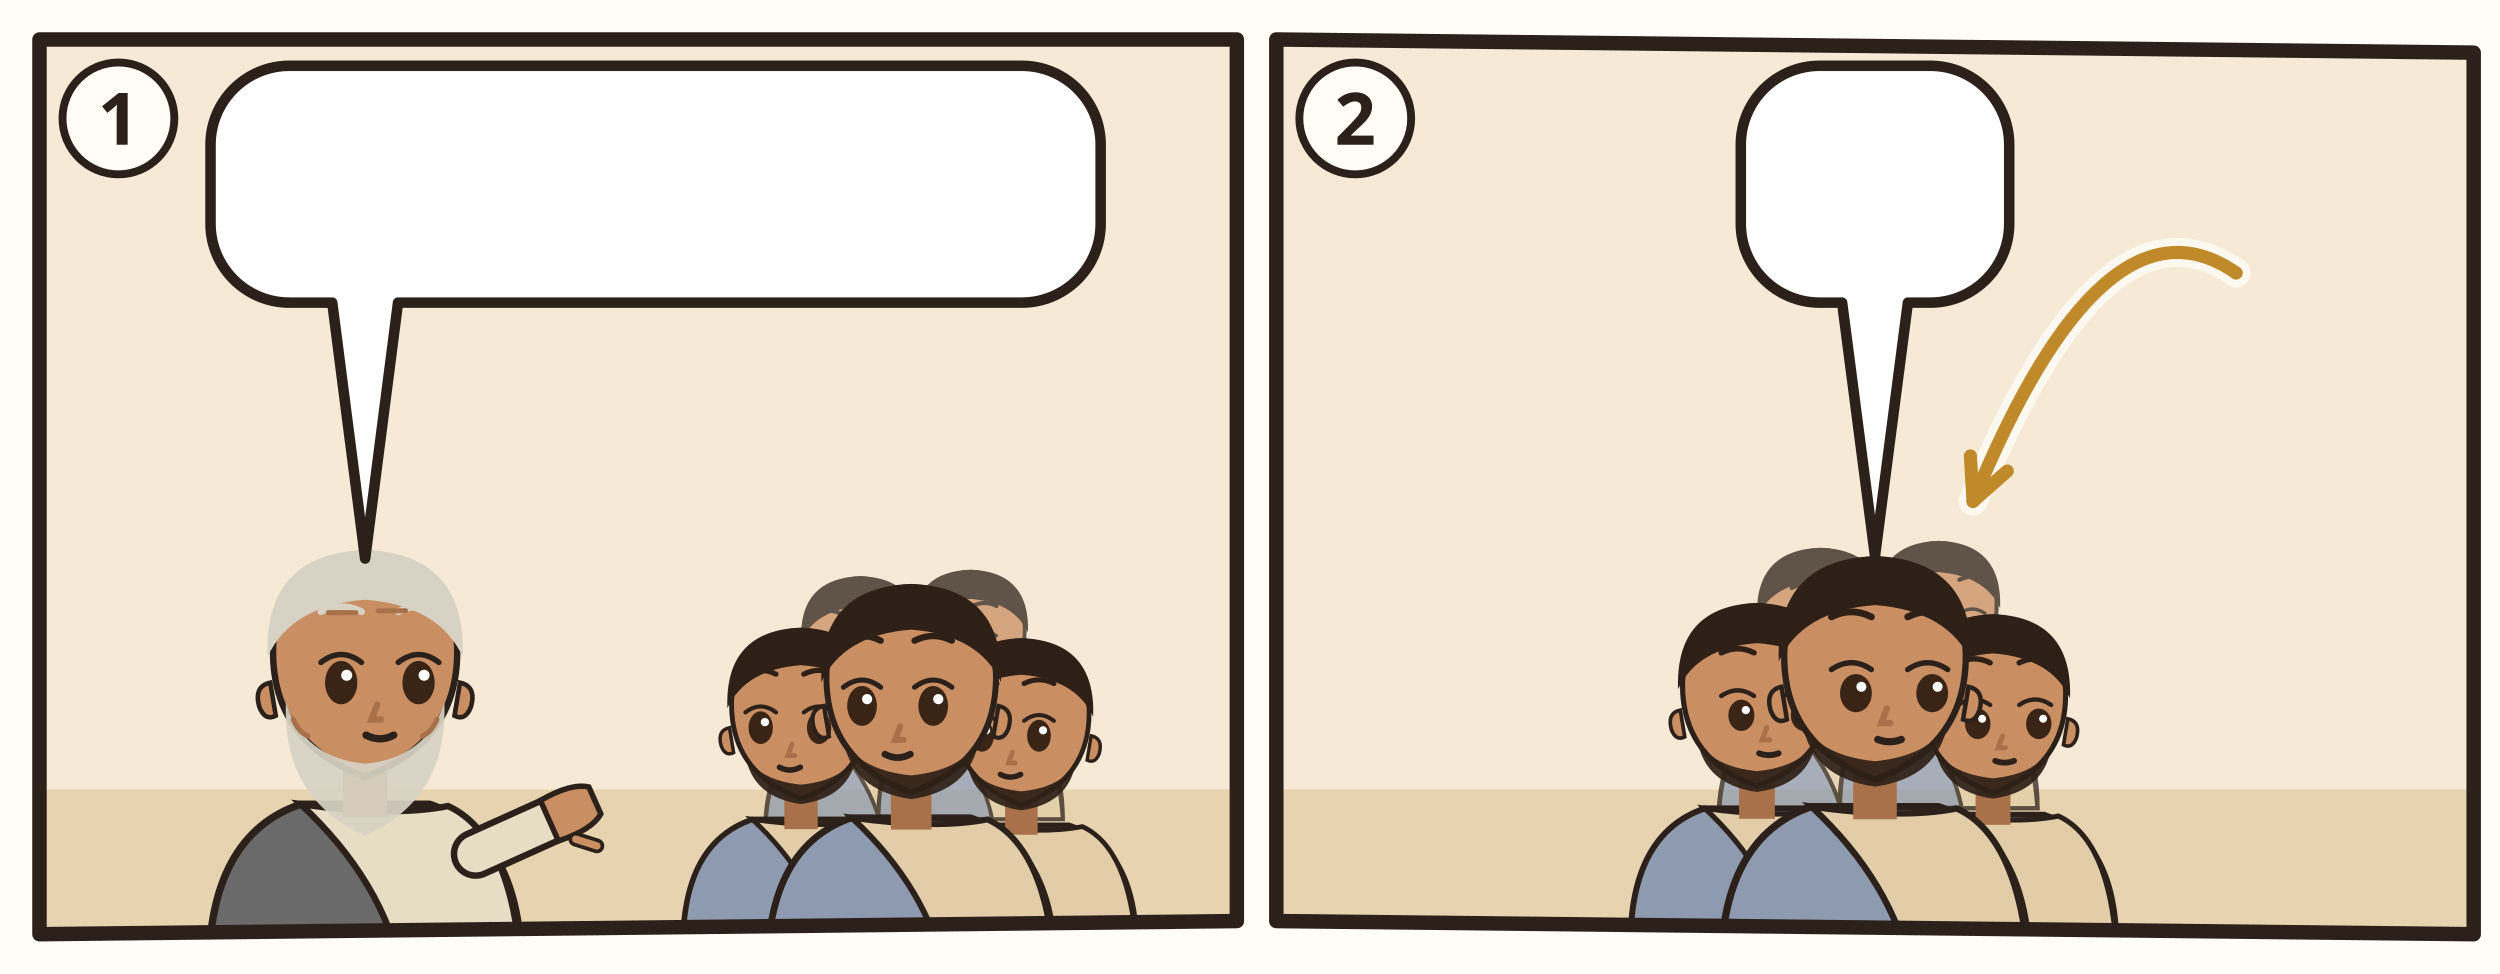
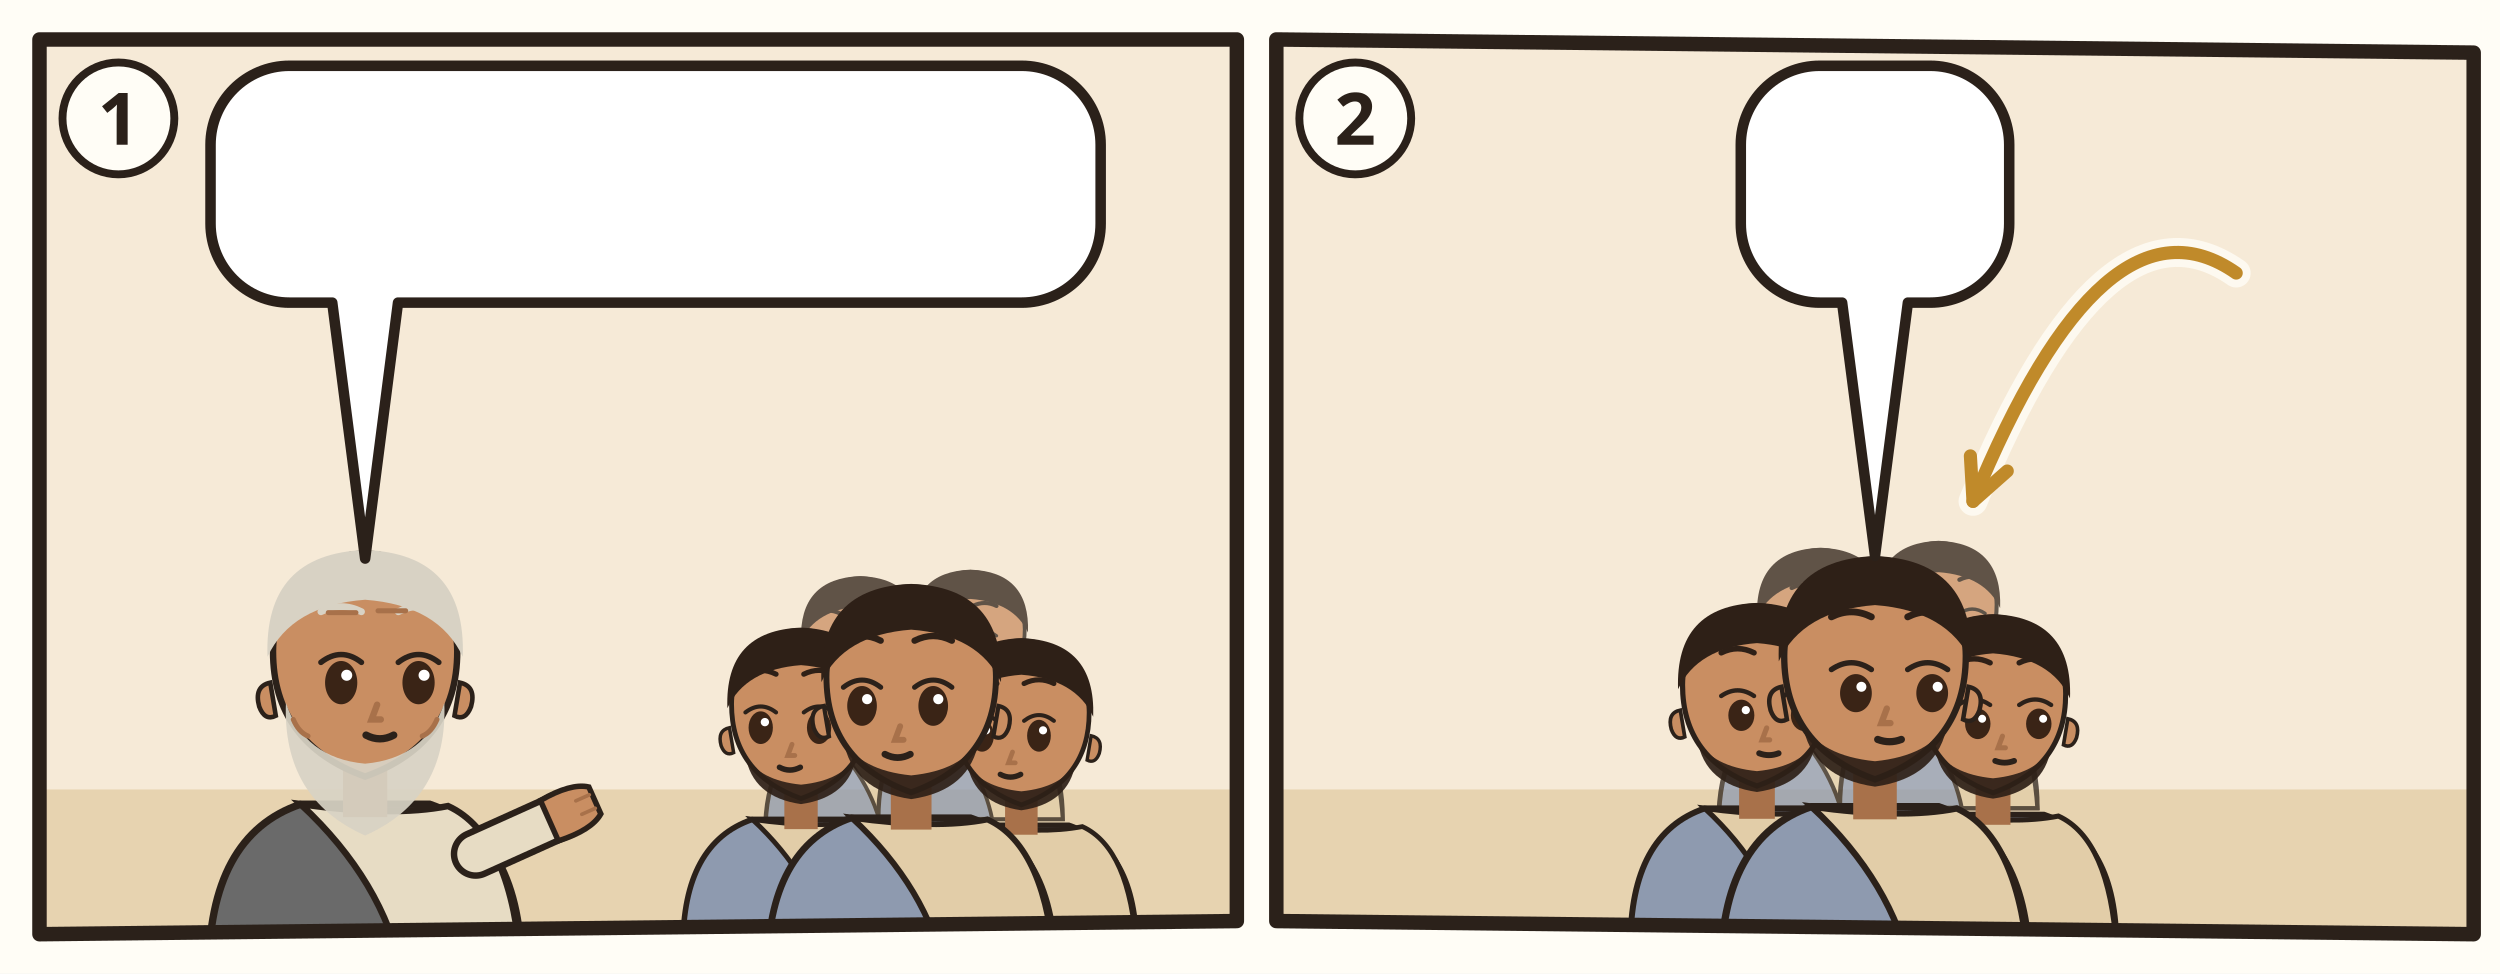
<svg xmlns="http://www.w3.org/2000/svg" viewBox="0 0 380 148">
  <rect width="380" height="148" fill="#FFFDF6" />
  <g transform="translate(4 4)">
    <clipPath id="an-cp-1jn-001-1">
      <polygon points="2,2 184,2 184,136 2,138" />
    </clipPath>
    <g clip-path="url(#an-cp-1jn-001-1)">
      <polygon points="2,2 184,2 184,136 2,138" fill="#F6EAD7" />
      <path d="M0 116h186v24H0z" fill="#E7D3B0" />
      <g transform="translate(51.5 96.4) scale(1.4)">
        <path d="M-17 34Q-17 19-7 15.6L7 15.6Q17 19 17 34z" fill="#6A6A6A" stroke="#2B211A" stroke-width=".8" />
        <path d="M-7 15.6Q3 17 9 15.8Q16 19 17 34L4 34Q2 24-7 15.6z" fill="#E7DCC4" stroke="#2B211A" stroke-width=".7" />
        <path d="M12 21L21.1 16.9" stroke="#2B211A" stroke-width="5.4" stroke-linecap="round" />
        <path d="M12 21L21.1 16.9" stroke="#E7DCC4" stroke-width="4" stroke-linecap="round" />
        <g transform="translate(21.1 16.9) rotate(66)">
          <path d="M-2.4 1.2Q-2.8-2.6-1.6-4.2h3.2Q2.8-2.6 2.4 1.2z" fill="#C98E62" stroke="#2B211A" stroke-width=".6" />
-           <path d="M3 -.6l1.6-1.8" stroke="#2B211A" stroke-width="1.6" stroke-linecap="round" />
-           <path d="M3 -.6l1.6-1.8" stroke="#C98E62" stroke-width=".8" stroke-linecap="round" />
+           <path d="M-.8-3.9v1.6M.8-3.9v1.6" stroke="#A8714A" stroke-width=".4" stroke-linecap="round" />
        </g>
        <path d="M-2.4 11h4.8v6h-4.8z" fill="#A8714A" />
        <path d="M-10 -1Q-10 9 0 12.6Q10 9 10 -1A10 10.6 0 0 0 -10 -1z" fill="#C98E62" stroke="#2B211A" stroke-width=".7" />
        <path d="M10.3 2.4q1.8.4 1.2 2.6-.6 1.6-1.8 1z M-10.3 2.4q-1.8.4-1.2 2.6.6 1.6 1.8 1z" fill="#C98E62" stroke="#2B211A" stroke-width=".5" />
        <path d="M-8.6 4.6Q-9 15 0 19Q9 15 8.6 4.6Q6.6 10.6 0 11.2Q-6.6 10.6-8.6 4.6z" fill="#D8D2C4" opacity=".92" />
        <ellipse cx="-2.6" cy="2.4" rx="1.75" ry="2.35" fill="#3A2416" />
        <path d="M-4.8 0.2Q-2.6 -1.5 -0.4 0.2" fill="none" stroke="#2B211A" stroke-width=".6" stroke-linecap="round" />
        <circle cx="-2.0" cy="1.6" r=".6" fill="#FFF" />
        <ellipse cx="5.8" cy="2.4" rx="1.75" ry="2.35" fill="#3A2416" />
        <path d="M3.6 0.2Q5.8 -1.5 8.0 0.2" fill="none" stroke="#2B211A" stroke-width=".6" stroke-linecap="round" />
        <circle cx="6.4" cy="1.6" r=".6" fill="#FFF" />
        <path d="M-4.8 -5.3Q-2.6 -6.4 -0.4 -5.3M3.6 -5.3Q5.8 -6.4 8.0 -5.3" fill="none" stroke="#D8D2C4" stroke-width=".75" stroke-linecap="round" />
        <path d="M1.3 4.8l-.6 1.6h1" fill="none" stroke="#A8714A" stroke-width=".7" stroke-linecap="round" />
        <path d="M0.1 8.1Q1.6 8.9 3.1 8.1" fill="none" stroke="#2B211A" stroke-width=".8" stroke-linecap="round" />
        <path d="M-10.6-.4Q-11-11.6 0-12Q11-11.6 10.6-.4Q8-6 0-6.6Q-8-6-10.6-.4z" fill="#D8D2C4" />
        <path d="M-4-5.2h3M1.4-5.4h3M-7.8 6.4q.6 1.4 1.6 1.8M7.8 6.4q-.6 1.4-1.6 1.8" stroke="#A8714A" stroke-width=".55" stroke-linecap="round" fill="none" />
        <use href="#an-a-tinte" x="1" y="16" width="14" height="14" />
      </g>
      <g opacity=".75">
        <g transform="translate(126.772 93.768) scale(0.85008)">
          <path d="M-17 34Q-17 19-7 15.6L7 15.6Q17 19 17 34z" fill="#8E9AAF" stroke="#2B211A" stroke-width=".8" />
          <path d="M-7 15.6Q3 17 9 15.8Q16 19 17 34L4 34Q2 24-7 15.6z" fill="#E2CDA8" stroke="#2B211A" stroke-width=".7" />
          <path d="M-2.4 11h4.8v6h-4.8z" fill="#A8714A" />
          <path d="M-10 -1Q-10 9 0 12.6Q10 9 10 -1A10 10.6 0 0 0 -10 -1z" fill="#C98E62" stroke="#2B211A" stroke-width=".7" />
          <path d="M10.3 2.4q1.8.4 1.2 2.6-.6 1.6-1.8 1z M-10.3 2.4q-1.8.4-1.2 2.6.6 1.6 1.8 1z" fill="#C98E62" stroke="#2B211A" stroke-width=".5" />
          <path d="M-8 6.4Q-7 12.4 0 13.4Q7 12.4 8 6.4Q6 10 0 10.6Q-6 10-8 6.4z" fill="#2E2017" opacity=".92" />
          <ellipse cx="-5.8" cy="2.4" rx="1.75" ry="2.35" fill="#3A2416" />
          <path d="M-8.0 0.2Q-5.8 -1.5 -3.6 0.2" fill="none" stroke="#2B211A" stroke-width=".6" stroke-linecap="round" />
          <circle cx="-5.2" cy="1.6" r=".6" fill="#FFF" />
          <ellipse cx="2.6" cy="2.4" rx="1.75" ry="2.35" fill="#3A2416" />
          <path d="M0.4 0.2Q2.6 -1.5 4.8 0.2" fill="none" stroke="#2B211A" stroke-width=".6" stroke-linecap="round" />
          <circle cx="3.2" cy="1.6" r=".6" fill="#FFF" />
          <path d="M-8.0 -5.3Q-5.8 -6.4 -3.6 -5.3M0.4 -5.3Q2.6 -6.4 4.8 -5.3" fill="none" stroke="#2E2017" stroke-width=".75" stroke-linecap="round" />
          <path d="M-1.3 4.8l-.6 1.6h1" fill="none" stroke="#A8714A" stroke-width=".7" stroke-linecap="round" />
          <path d="M-3.1 8.1Q-1.6 8.9 -0.1 8.1" fill="none" stroke="#2B211A" stroke-width=".8" stroke-linecap="round" />
          <path d="M-10.6-.4Q-11-11.6 0-12Q11-11.6 10.6-.4Q8-6 0-6.6Q-8-6-10.6-.4z" fill="#2E2017" />
        </g>
        <g transform="translate(143.516 92.48) scale(0.82432)">
          <path d="M-17 34Q-17 19-7 15.6L7 15.6Q17 19 17 34z" fill="#8E9AAF" stroke="#2B211A" stroke-width=".8" />
          <path d="M-7 15.6Q3 17 9 15.8Q16 19 17 34L4 34Q2 24-7 15.6z" fill="#E2CDA8" stroke="#2B211A" stroke-width=".7" />
          <path d="M-2.4 11h4.8v6h-4.8z" fill="#A8714A" />
          <path d="M-10 -1Q-10 9 0 12.6Q10 9 10 -1A10 10.6 0 0 0 -10 -1z" fill="#C98E62" stroke="#2B211A" stroke-width=".7" />
          <path d="M10.3 2.4q1.8.4 1.2 2.6-.6 1.6-1.8 1z M-10.3 2.4q-1.8.4-1.2 2.6.6 1.6 1.8 1z" fill="#C98E62" stroke="#2B211A" stroke-width=".5" />
          <path d="M-8 6.4Q-7 12.4 0 13.4Q7 12.4 8 6.4Q6 10 0 10.6Q-6 10-8 6.4z" fill="#2E2017" opacity=".92" />
          <ellipse cx="-5.8" cy="2.4" rx="1.75" ry="2.35" fill="#3A2416" />
          <path d="M-8.0 0.2Q-5.8 -1.5 -3.6 0.2" fill="none" stroke="#2B211A" stroke-width=".6" stroke-linecap="round" />
          <circle cx="-5.2" cy="1.6" r=".6" fill="#FFF" />
          <ellipse cx="2.6" cy="2.4" rx="1.75" ry="2.35" fill="#3A2416" />
          <path d="M0.4 0.2Q2.6 -1.5 4.8 0.2" fill="none" stroke="#2B211A" stroke-width=".6" stroke-linecap="round" />
          <circle cx="3.2" cy="1.6" r=".6" fill="#FFF" />
          <path d="M-8.0 -5.3Q-5.8 -6.4 -3.6 -5.3M0.4 -5.3Q2.6 -6.4 4.8 -5.3" fill="none" stroke="#2E2017" stroke-width=".75" stroke-linecap="round" />
          <path d="M-1.3 4.8l-.6 1.6h1" fill="none" stroke="#A8714A" stroke-width=".7" stroke-linecap="round" />
          <path d="M-3.1 8.1Q-1.6 8.9 -0.1 8.1" fill="none" stroke="#2B211A" stroke-width=".8" stroke-linecap="round" />
          <path d="M-10.6-.4Q-11-11.6 0-12Q11-11.6 10.6-.4Q8-6 0-6.6Q-8-6-10.6-.4z" fill="#2E2017" />
        </g>
      </g>
      <g transform="translate(117.756 104.072) scale(1.05616)">
        <path d="M-17 34Q-17 19-7 15.6L7 15.6Q17 19 17 34z" fill="#8E9AAF" stroke="#2B211A" stroke-width=".8" />
        <path d="M-7 15.6Q3 17 9 15.8Q16 19 17 34L4 34Q2 24-7 15.6z" fill="#E2CDA8" stroke="#2B211A" stroke-width=".7" />
        <path d="M-2.4 11h4.8v6h-4.8z" fill="#A8714A" />
        <path d="M-10 -1Q-10 9 0 12.6Q10 9 10 -1A10 10.6 0 0 0 -10 -1z" fill="#C98E62" stroke="#2B211A" stroke-width=".7" />
        <path d="M10.3 2.4q1.8.4 1.2 2.6-.6 1.6-1.8 1z M-10.3 2.4q-1.8.4-1.2 2.6.6 1.6 1.8 1z" fill="#C98E62" stroke="#2B211A" stroke-width=".5" />
        <path d="M-8 6.4Q-7 12.4 0 13.4Q7 12.4 8 6.4Q6 10 0 10.6Q-6 10-8 6.4z" fill="#2E2017" opacity=".92" />
        <ellipse cx="-5.8" cy="2.4" rx="1.75" ry="2.35" fill="#3A2416" />
        <path d="M-8.0 0.2Q-5.8 -1.5 -3.6 0.2" fill="none" stroke="#2B211A" stroke-width=".6" stroke-linecap="round" />
        <circle cx="-5.2" cy="1.6" r=".6" fill="#FFF" />
        <ellipse cx="2.6" cy="2.4" rx="1.75" ry="2.35" fill="#3A2416" />
        <path d="M0.4 0.2Q2.6 -1.5 4.8 0.2" fill="none" stroke="#2B211A" stroke-width=".6" stroke-linecap="round" />
        <circle cx="3.2" cy="1.6" r=".6" fill="#FFF" />
        <path d="M-8.0 -5.3Q-5.8 -6.4 -3.6 -5.3M0.4 -5.3Q2.6 -6.4 4.8 -5.3" fill="none" stroke="#2E2017" stroke-width=".75" stroke-linecap="round" />
        <path d="M-1.3 4.8l-.6 1.6h1" fill="none" stroke="#A8714A" stroke-width=".7" stroke-linecap="round" />
        <path d="M-3.1 8.1Q-1.6 8.9 -0.1 8.1" fill="none" stroke="#2B211A" stroke-width=".8" stroke-linecap="round" />
        <path d="M-10.6-.4Q-11-11.6 0-12Q11-11.6 10.6-.4Q8-6 0-6.6Q-8-6-10.6-.4z" fill="#2E2017" />
      </g>
      <g transform="translate(151.244 105.36) scale(1.0304)">
        <path d="M-17 34Q-17 19-7 15.6L7 15.6Q17 19 17 34z" fill="#8E9AAF" stroke="#2B211A" stroke-width=".8" />
        <path d="M-7 15.6Q3 17 9 15.8Q16 19 17 34L4 34Q2 24-7 15.6z" fill="#E2CDA8" stroke="#2B211A" stroke-width=".7" />
        <path d="M-2.4 11h4.8v6h-4.8z" fill="#A8714A" />
        <path d="M-10 -1Q-10 9 0 12.6Q10 9 10 -1A10 10.6 0 0 0 -10 -1z" fill="#C98E62" stroke="#2B211A" stroke-width=".7" />
        <path d="M10.3 2.4q1.8.4 1.2 2.6-.6 1.6-1.8 1z M-10.3 2.4q-1.8.4-1.2 2.6.6 1.6 1.8 1z" fill="#C98E62" stroke="#2B211A" stroke-width=".5" />
        <path d="M-8 6.4Q-7 12.4 0 13.4Q7 12.4 8 6.4Q6 10 0 10.6Q-6 10-8 6.4z" fill="#2E2017" opacity=".92" />
        <ellipse cx="-5.8" cy="2.4" rx="1.75" ry="2.35" fill="#3A2416" />
        <path d="M-8.0 0.2Q-5.8 -1.5 -3.6 0.2" fill="none" stroke="#2B211A" stroke-width=".6" stroke-linecap="round" />
        <circle cx="-5.2" cy="1.6" r=".6" fill="#FFF" />
        <ellipse cx="2.6" cy="2.4" rx="1.75" ry="2.35" fill="#3A2416" />
        <path d="M0.4 0.2Q2.6 -1.5 4.8 0.2" fill="none" stroke="#2B211A" stroke-width=".6" stroke-linecap="round" />
        <circle cx="3.2" cy="1.6" r=".6" fill="#FFF" />
        <path d="M-8.0 -5.3Q-5.8 -6.4 -3.6 -5.3M0.4 -5.3Q2.6 -6.4 4.8 -5.3" fill="none" stroke="#2E2017" stroke-width=".75" stroke-linecap="round" />
        <path d="M-1.3 4.8l-.6 1.6h1" fill="none" stroke="#A8714A" stroke-width=".7" stroke-linecap="round" />
        <path d="M-3.1 8.1Q-1.6 8.9 -0.1 8.1" fill="none" stroke="#2B211A" stroke-width=".8" stroke-linecap="round" />
        <path d="M-10.6-.4Q-11-11.6 0-12Q11-11.6 10.6-.4Q8-6 0-6.6Q-8-6-10.6-.4z" fill="#2E2017" />
      </g>
      <g transform="translate(134.5 100.208) scale(1.288)">
        <path d="M-17 34Q-17 19-7 15.6L7 15.6Q17 19 17 34z" fill="#8E9AAF" stroke="#2B211A" stroke-width=".8" />
        <path d="M-7 15.6Q3 17 9 15.8Q16 19 17 34L4 34Q2 24-7 15.6z" fill="#E2CDA8" stroke="#2B211A" stroke-width=".7" />
        <path d="M-2.4 11h4.8v6h-4.8z" fill="#A8714A" />
        <path d="M-10 -1Q-10 9 0 12.6Q10 9 10 -1A10 10.6 0 0 0 -10 -1z" fill="#C98E62" stroke="#2B211A" stroke-width=".7" />
        <path d="M10.3 2.4q1.8.4 1.2 2.6-.6 1.6-1.8 1z M-10.3 2.4q-1.8.4-1.2 2.6.6 1.6 1.8 1z" fill="#C98E62" stroke="#2B211A" stroke-width=".5" />
        <path d="M-8 6.4Q-7 12.4 0 13.4Q7 12.4 8 6.4Q6 10 0 10.6Q-6 10-8 6.4z" fill="#2E2017" opacity=".92" />
        <ellipse cx="-5.8" cy="2.4" rx="1.75" ry="2.35" fill="#3A2416" />
        <path d="M-8.0 0.2Q-5.8 -1.5 -3.6 0.2" fill="none" stroke="#2B211A" stroke-width=".6" stroke-linecap="round" />
        <circle cx="-5.2" cy="1.6" r=".6" fill="#FFF" />
        <ellipse cx="2.6" cy="2.4" rx="1.75" ry="2.35" fill="#3A2416" />
        <path d="M0.4 0.2Q2.6 -1.5 4.8 0.2" fill="none" stroke="#2B211A" stroke-width=".6" stroke-linecap="round" />
        <circle cx="3.2" cy="1.6" r=".6" fill="#FFF" />
        <path d="M-8.0 -5.3Q-5.8 -6.4 -3.6 -5.3M0.4 -5.3Q2.6 -6.4 4.8 -5.3" fill="none" stroke="#2E2017" stroke-width=".75" stroke-linecap="round" />
        <path d="M-1.3 4.8l-.6 1.6h1" fill="none" stroke="#A8714A" stroke-width=".7" stroke-linecap="round" />
        <path d="M-3.1 8.1Q-1.6 8.9 -0.1 8.1" fill="none" stroke="#2B211A" stroke-width=".8" stroke-linecap="round" />
        <path d="M-10.6-.4Q-11-11.6 0-12Q11-11.6 10.6-.4Q8-6 0-6.6Q-8-6-10.6-.4z" fill="#2E2017" />
      </g>
      <g>
        <path d="M40 6H151.3A12 12 0 0 1 163.3 18V30A12 12 0 0 1 151.3 42L56.5 42L51.5 80.9L46.5 42H40A12 12 0 0 1 28 30V18A12 12 0 0 1 40 6Z" fill="#FFFFFF" stroke="#2B211A" stroke-width="1.6" stroke-linejoin="round" />
        <use href="#an-z-hoeren" x="34" y="12" width="28.4" height="24" />
        <use href="#an-z-sehen" x="67.4" y="12" width="39.0" height="24" />
        <use href="#an-p-jesus" x="111.4" y="12" width="16.9" height="24" />
        <use href="#an-z-leben" x="133.3" y="12" width="24.0" height="24" />
      </g>
    </g>
    <polygon points="2,2 184,2 184,136 2,138" fill="none" stroke="#2B211A" stroke-width="2.2" stroke-linejoin="round" />
    <circle cx="14" cy="14" r="8.5" fill="#FFFDF6" stroke="#2B211A" stroke-width="1.2" />
    <text x="14" y="18" text-anchor="middle" font-family="sans-serif" font-size="11" font-weight="700" fill="#2B211A">1</text>
  </g>
  <g transform="translate(192 4)">
    <clipPath id="an-cp-1jn-001-2">
      <polygon points="2,2 184,4 184,138 2,136" />
    </clipPath>
    <g clip-path="url(#an-cp-1jn-001-2)">
      <polygon points="2,2 184,4 184,138 2,136" fill="#F6EAD7" />
      <path d="M0 116h186v24H0z" fill="#E7D3B0" />
      <use href="#an-gott" x="140" y="3" width="40" height="40" />
      <g opacity=".75">
        <g transform="translate(84.72 90.18) scale(0.9108)">
          <path d="M-17 34Q-17 19-7 15.6L7 15.6Q17 19 17 34z" fill="#8E9AAF" stroke="#2B211A" stroke-width=".8" />
          <path d="M-7 15.6Q3 17 9 15.8Q16 19 17 34L4 34Q2 24-7 15.6z" fill="#E2CDA8" stroke="#2B211A" stroke-width=".7" />
          <path d="M-2.4 11h4.8v6h-4.8z" fill="#A8714A" />
          <path d="M-10 -1Q-10 9 0 12.6Q10 9 10 -1A10 10.6 0 0 0 -10 -1z" fill="#C98E62" stroke="#2B211A" stroke-width=".7" />
          <path d="M10.3 2.4q1.8.4 1.2 2.6-.6 1.6-1.8 1z M-10.3 2.4q-1.8.4-1.2 2.6.6 1.6 1.8 1z" fill="#C98E62" stroke="#2B211A" stroke-width=".5" />
          <path d="M-8 6.4Q-7 12.4 0 13.4Q7 12.4 8 6.4Q6 10 0 10.6Q-6 10-8 6.4z" fill="#2E2017" opacity=".92" />
          <ellipse cx="-2.1" cy="3.1" rx="1.75" ry="2.1" fill="#3A2416" />
          <path d="M-4.8 0.5Q-2.6 -1.0 -0.4 0.5" fill="none" stroke="#2B211A" stroke-width=".6" stroke-linecap="round" />
          <circle cx="-1.5" cy="2.4" r=".55" fill="#FFF" />
          <ellipse cx="6.3" cy="3.1" rx="1.75" ry="2.1" fill="#3A2416" />
          <path d="M3.6 0.5Q5.8 -1.0 8.0 0.5" fill="none" stroke="#2B211A" stroke-width=".6" stroke-linecap="round" />
          <circle cx="6.9" cy="2.4" r=".55" fill="#FFF" />
          <path d="M-4.8 -5.3Q-2.6 -6.4 -0.4 -5.3M3.6 -5.3Q5.8 -6.4 8.0 -5.3" fill="none" stroke="#2E2017" stroke-width=".75" stroke-linecap="round" />
          <path d="M1.3 4.8l-.6 1.6h1" fill="none" stroke="#A8714A" stroke-width=".7" stroke-linecap="round" />
          <path d="M0.3 8.2Q1.6 8.7 2.9 8.2" fill="none" stroke="#2B211A" stroke-width=".8" stroke-linecap="round" />
          <path d="M-10.6-.4Q-11-11.6 0-12Q11-11.6 10.6-.4Q8-6 0-6.6Q-8-6-10.6-.4z" fill="#2E2017" />
        </g>
        <g transform="translate(102.66 88.8) scale(0.8832)">
          <path d="M-17 34Q-17 19-7 15.6L7 15.6Q17 19 17 34z" fill="#8E9AAF" stroke="#2B211A" stroke-width=".8" />
          <path d="M-7 15.6Q3 17 9 15.8Q16 19 17 34L4 34Q2 24-7 15.6z" fill="#E2CDA8" stroke="#2B211A" stroke-width=".7" />
          <path d="M-2.4 11h4.8v6h-4.8z" fill="#A8714A" />
          <path d="M-10 -1Q-10 9 0 12.6Q10 9 10 -1A10 10.6 0 0 0 -10 -1z" fill="#C98E62" stroke="#2B211A" stroke-width=".7" />
          <path d="M10.3 2.4q1.8.4 1.2 2.6-.6 1.6-1.8 1z M-10.3 2.4q-1.8.4-1.2 2.6.6 1.6 1.8 1z" fill="#C98E62" stroke="#2B211A" stroke-width=".5" />
          <path d="M-8 6.4Q-7 12.4 0 13.4Q7 12.4 8 6.4Q6 10 0 10.6Q-6 10-8 6.4z" fill="#2E2017" opacity=".92" />
          <ellipse cx="-2.1" cy="3.1" rx="1.75" ry="2.1" fill="#3A2416" />
          <path d="M-4.8 0.5Q-2.6 -1.0 -0.4 0.5" fill="none" stroke="#2B211A" stroke-width=".6" stroke-linecap="round" />
          <circle cx="-1.5" cy="2.4" r=".55" fill="#FFF" />
          <ellipse cx="6.3" cy="3.1" rx="1.75" ry="2.1" fill="#3A2416" />
          <path d="M3.6 0.5Q5.8 -1.0 8.0 0.5" fill="none" stroke="#2B211A" stroke-width=".6" stroke-linecap="round" />
          <circle cx="6.9" cy="2.4" r=".55" fill="#FFF" />
          <path d="M-4.8 -5.3Q-2.6 -6.4 -0.4 -5.3M3.6 -5.3Q5.8 -6.4 8.0 -5.3" fill="none" stroke="#2E2017" stroke-width=".75" stroke-linecap="round" />
          <path d="M1.3 4.8l-.6 1.6h1" fill="none" stroke="#A8714A" stroke-width=".7" stroke-linecap="round" />
          <path d="M0.3 8.2Q1.6 8.7 2.9 8.2" fill="none" stroke="#2B211A" stroke-width=".8" stroke-linecap="round" />
          <path d="M-10.6-.4Q-11-11.6 0-12Q11-11.6 10.6-.4Q8-6 0-6.6Q-8-6-10.6-.4z" fill="#2E2017" />
        </g>
      </g>
      <g transform="translate(75.06 101.22) scale(1.1316)">
        <path d="M-17 34Q-17 19-7 15.6L7 15.6Q17 19 17 34z" fill="#8E9AAF" stroke="#2B211A" stroke-width=".8" />
        <path d="M-7 15.6Q3 17 9 15.8Q16 19 17 34L4 34Q2 24-7 15.6z" fill="#E2CDA8" stroke="#2B211A" stroke-width=".7" />
        <path d="M-2.4 11h4.8v6h-4.8z" fill="#A8714A" />
        <path d="M-10 -1Q-10 9 0 12.6Q10 9 10 -1A10 10.6 0 0 0 -10 -1z" fill="#C98E62" stroke="#2B211A" stroke-width=".7" />
        <path d="M10.3 2.4q1.8.4 1.2 2.6-.6 1.6-1.8 1z M-10.3 2.4q-1.8.4-1.2 2.6.6 1.6 1.8 1z" fill="#C98E62" stroke="#2B211A" stroke-width=".5" />
        <path d="M-8 6.4Q-7 12.4 0 13.4Q7 12.4 8 6.4Q6 10 0 10.6Q-6 10-8 6.4z" fill="#2E2017" opacity=".92" />
        <ellipse cx="-2.1" cy="3.1" rx="1.75" ry="2.1" fill="#3A2416" />
        <path d="M-4.8 0.5Q-2.6 -1.0 -0.4 0.5" fill="none" stroke="#2B211A" stroke-width=".6" stroke-linecap="round" />
        <circle cx="-1.5" cy="2.4" r=".55" fill="#FFF" />
        <ellipse cx="6.3" cy="3.1" rx="1.75" ry="2.1" fill="#3A2416" />
        <path d="M3.6 0.5Q5.8 -1.0 8.0 0.5" fill="none" stroke="#2B211A" stroke-width=".6" stroke-linecap="round" />
        <circle cx="6.9" cy="2.4" r=".55" fill="#FFF" />
        <path d="M-4.8 -5.3Q-2.6 -6.4 -0.4 -5.3M3.6 -5.3Q5.8 -6.4 8.0 -5.3" fill="none" stroke="#2E2017" stroke-width=".75" stroke-linecap="round" />
        <path d="M1.3 4.8l-.6 1.6h1" fill="none" stroke="#A8714A" stroke-width=".7" stroke-linecap="round" />
        <path d="M0.3 8.2Q1.6 8.7 2.9 8.2" fill="none" stroke="#2B211A" stroke-width=".8" stroke-linecap="round" />
        <path d="M-10.6-.4Q-11-11.6 0-12Q11-11.6 10.6-.4Q8-6 0-6.6Q-8-6-10.6-.4z" fill="#2E2017" />
      </g>
      <g transform="translate(110.94 102.6) scale(1.104)">
        <path d="M-17 34Q-17 19-7 15.6L7 15.6Q17 19 17 34z" fill="#8E9AAF" stroke="#2B211A" stroke-width=".8" />
        <path d="M-7 15.6Q3 17 9 15.8Q16 19 17 34L4 34Q2 24-7 15.6z" fill="#E2CDA8" stroke="#2B211A" stroke-width=".7" />
        <path d="M-2.4 11h4.8v6h-4.8z" fill="#A8714A" />
        <path d="M-10 -1Q-10 9 0 12.6Q10 9 10 -1A10 10.6 0 0 0 -10 -1z" fill="#C98E62" stroke="#2B211A" stroke-width=".7" />
        <path d="M10.3 2.4q1.8.4 1.2 2.6-.6 1.6-1.8 1z M-10.3 2.4q-1.8.4-1.2 2.6.6 1.6 1.8 1z" fill="#C98E62" stroke="#2B211A" stroke-width=".5" />
        <path d="M-8 6.4Q-7 12.4 0 13.4Q7 12.4 8 6.4Q6 10 0 10.6Q-6 10-8 6.4z" fill="#2E2017" opacity=".92" />
        <ellipse cx="-2.1" cy="3.1" rx="1.75" ry="2.1" fill="#3A2416" />
        <path d="M-4.8 0.5Q-2.6 -1.0 -0.4 0.5" fill="none" stroke="#2B211A" stroke-width=".6" stroke-linecap="round" />
        <circle cx="-1.5" cy="2.4" r=".55" fill="#FFF" />
        <ellipse cx="6.3" cy="3.1" rx="1.75" ry="2.1" fill="#3A2416" />
        <path d="M3.6 0.5Q5.8 -1.0 8.0 0.5" fill="none" stroke="#2B211A" stroke-width=".6" stroke-linecap="round" />
        <circle cx="6.9" cy="2.4" r=".55" fill="#FFF" />
        <path d="M-4.8 -5.3Q-2.6 -6.4 -0.4 -5.3M3.6 -5.3Q5.8 -6.4 8.0 -5.3" fill="none" stroke="#2E2017" stroke-width=".75" stroke-linecap="round" />
        <path d="M1.3 4.8l-.6 1.6h1" fill="none" stroke="#A8714A" stroke-width=".7" stroke-linecap="round" />
        <path d="M0.3 8.2Q1.6 8.7 2.9 8.2" fill="none" stroke="#2B211A" stroke-width=".8" stroke-linecap="round" />
        <path d="M-10.6-.4Q-11-11.6 0-12Q11-11.6 10.6-.4Q8-6 0-6.6Q-8-6-10.6-.4z" fill="#2E2017" />
      </g>
      <g transform="translate(93.0 97.08) scale(1.38)">
        <path d="M-17 34Q-17 19-7 15.6L7 15.6Q17 19 17 34z" fill="#8E9AAF" stroke="#2B211A" stroke-width=".8" />
        <path d="M-7 15.6Q3 17 9 15.8Q16 19 17 34L4 34Q2 24-7 15.6z" fill="#E2CDA8" stroke="#2B211A" stroke-width=".7" />
        <path d="M-2.4 11h4.8v6h-4.8z" fill="#A8714A" />
        <path d="M-10 -1Q-10 9 0 12.6Q10 9 10 -1A10 10.6 0 0 0 -10 -1z" fill="#C98E62" stroke="#2B211A" stroke-width=".7" />
        <path d="M10.3 2.4q1.8.4 1.2 2.6-.6 1.6-1.8 1z M-10.3 2.4q-1.8.4-1.2 2.6.6 1.6 1.8 1z" fill="#C98E62" stroke="#2B211A" stroke-width=".5" />
        <path d="M-8 6.4Q-7 12.4 0 13.4Q7 12.4 8 6.4Q6 10 0 10.6Q-6 10-8 6.4z" fill="#2E2017" opacity=".92" />
        <ellipse cx="-2.1" cy="3.1" rx="1.75" ry="2.1" fill="#3A2416" />
        <path d="M-4.8 0.5Q-2.6 -1.0 -0.4 0.5" fill="none" stroke="#2B211A" stroke-width=".6" stroke-linecap="round" />
        <circle cx="-1.5" cy="2.4" r=".55" fill="#FFF" />
        <ellipse cx="6.3" cy="3.1" rx="1.75" ry="2.1" fill="#3A2416" />
        <path d="M3.6 0.5Q5.8 -1.0 8.0 0.5" fill="none" stroke="#2B211A" stroke-width=".6" stroke-linecap="round" />
        <circle cx="6.9" cy="2.4" r=".55" fill="#FFF" />
        <path d="M-4.8 -5.3Q-2.6 -6.4 -0.4 -5.3M3.6 -5.3Q5.8 -6.4 8.0 -5.3" fill="none" stroke="#2E2017" stroke-width=".75" stroke-linecap="round" />
        <path d="M1.3 4.8l-.6 1.6h1" fill="none" stroke="#A8714A" stroke-width=".7" stroke-linecap="round" />
        <path d="M0.3 8.2Q1.6 8.7 2.9 8.2" fill="none" stroke="#2B211A" stroke-width=".8" stroke-linecap="round" />
        <path d="M-10.6-.4Q-11-11.6 0-12Q11-11.6 10.6-.4Q8-6 0-6.6Q-8-6-10.6-.4z" fill="#2E2017" />
        <use href="#an-z-beten" x="-4" y="13" width="16" height="12" />
      </g>
      <use href="#an-z-vergebung" x="112.6" y="73.7" width="20" height="17" />
      <use href="#an-licht" x="104" y="9" width="34" height="34" />
      <path d="M147.9 37.5Q127.9 23.5 107.9 72.2" fill="none" stroke="#FFFDF6" stroke-width="4.4" stroke-linecap="round" opacity=".8" />
      <path d="M147.9 37.5Q127.9 23.5 107.9 72.2" fill="none" stroke="#C08A2A" stroke-width="2" stroke-linecap="round" />
      <path d="M107.5 65.3L107.9 72.2L113.1 67.6" fill="none" stroke="#C08A2A" stroke-width="2" stroke-linecap="round" stroke-linejoin="round" />
      <g>
        <path d="M84.6 6H101.4A12 12 0 0 1 113.4 18V30A12 12 0 0 1 101.4 42L98 42L93 80.5L88 42H84.6A12 12 0 0 1 72.6 30V18A12 12 0 0 1 84.6 6Z" fill="#FFFFFF" stroke="#2B211A" stroke-width="1.6" stroke-linejoin="round" />
        <use href="#an-z-suende" x="78.6" y="12" width="28.8" height="24" />
      </g>
    </g>
    <polygon points="2,2 184,4 184,138 2,136" fill="none" stroke="#2B211A" stroke-width="2.2" stroke-linejoin="round" />
    <circle cx="14" cy="14" r="8.5" fill="#FFFDF6" stroke="#2B211A" stroke-width="1.2" />
    <text x="14" y="18" text-anchor="middle" font-family="sans-serif" font-size="11" font-weight="700" fill="#2B211A">2</text>
  </g>
</svg>
